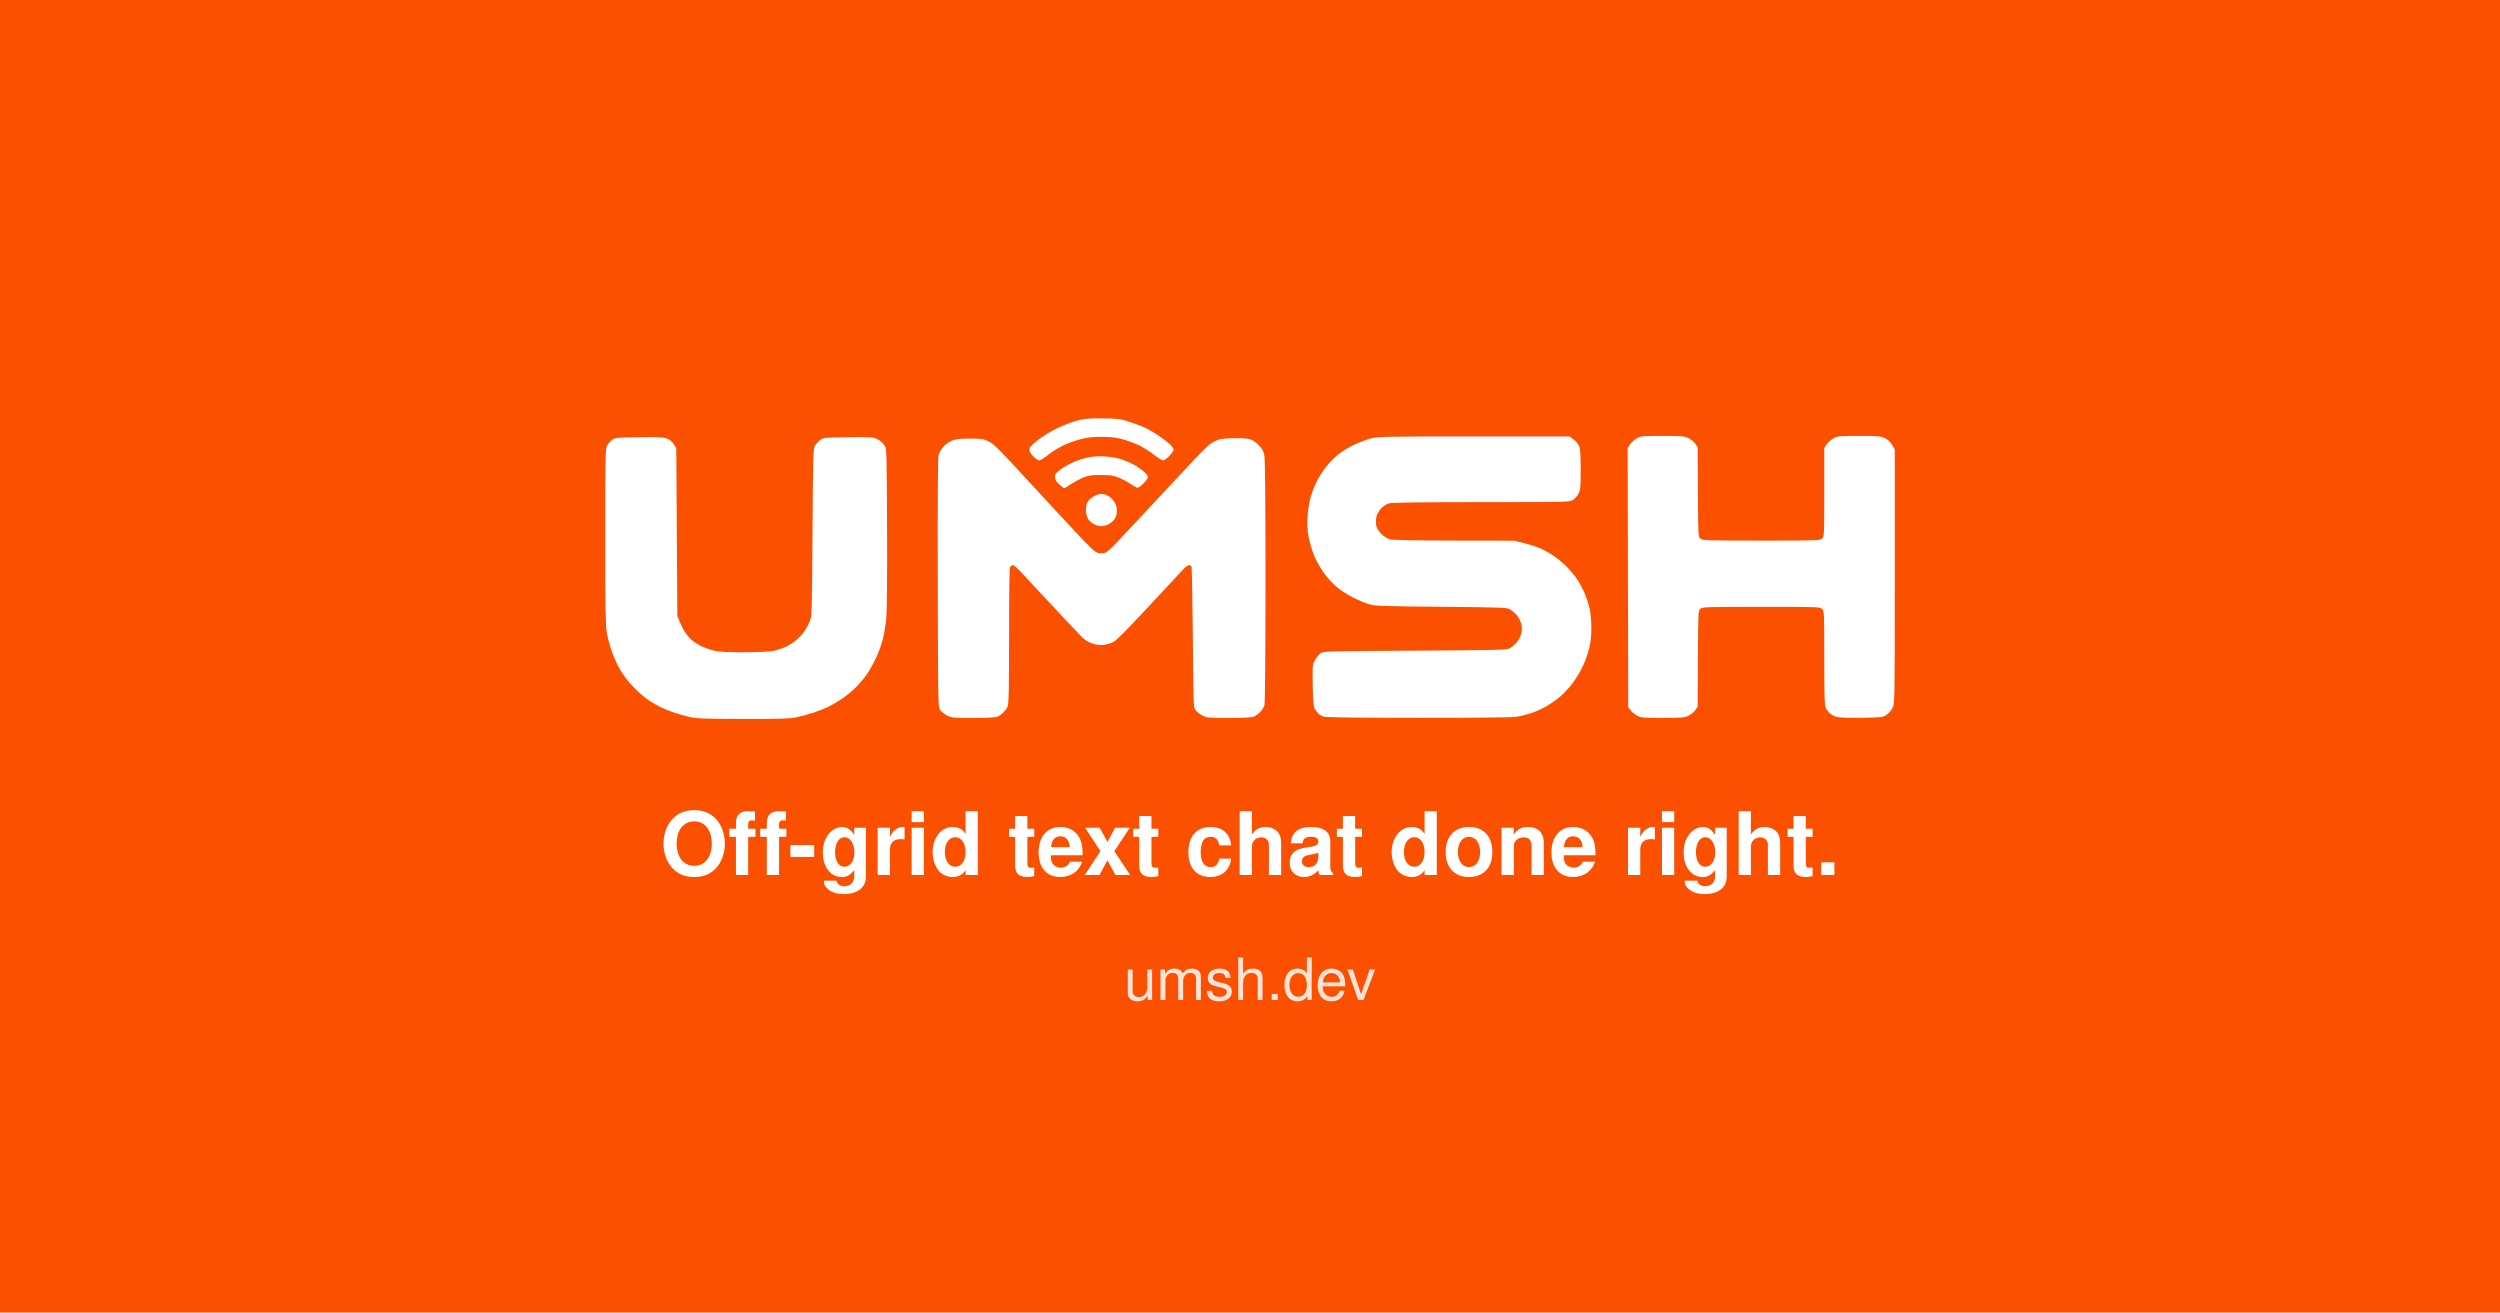
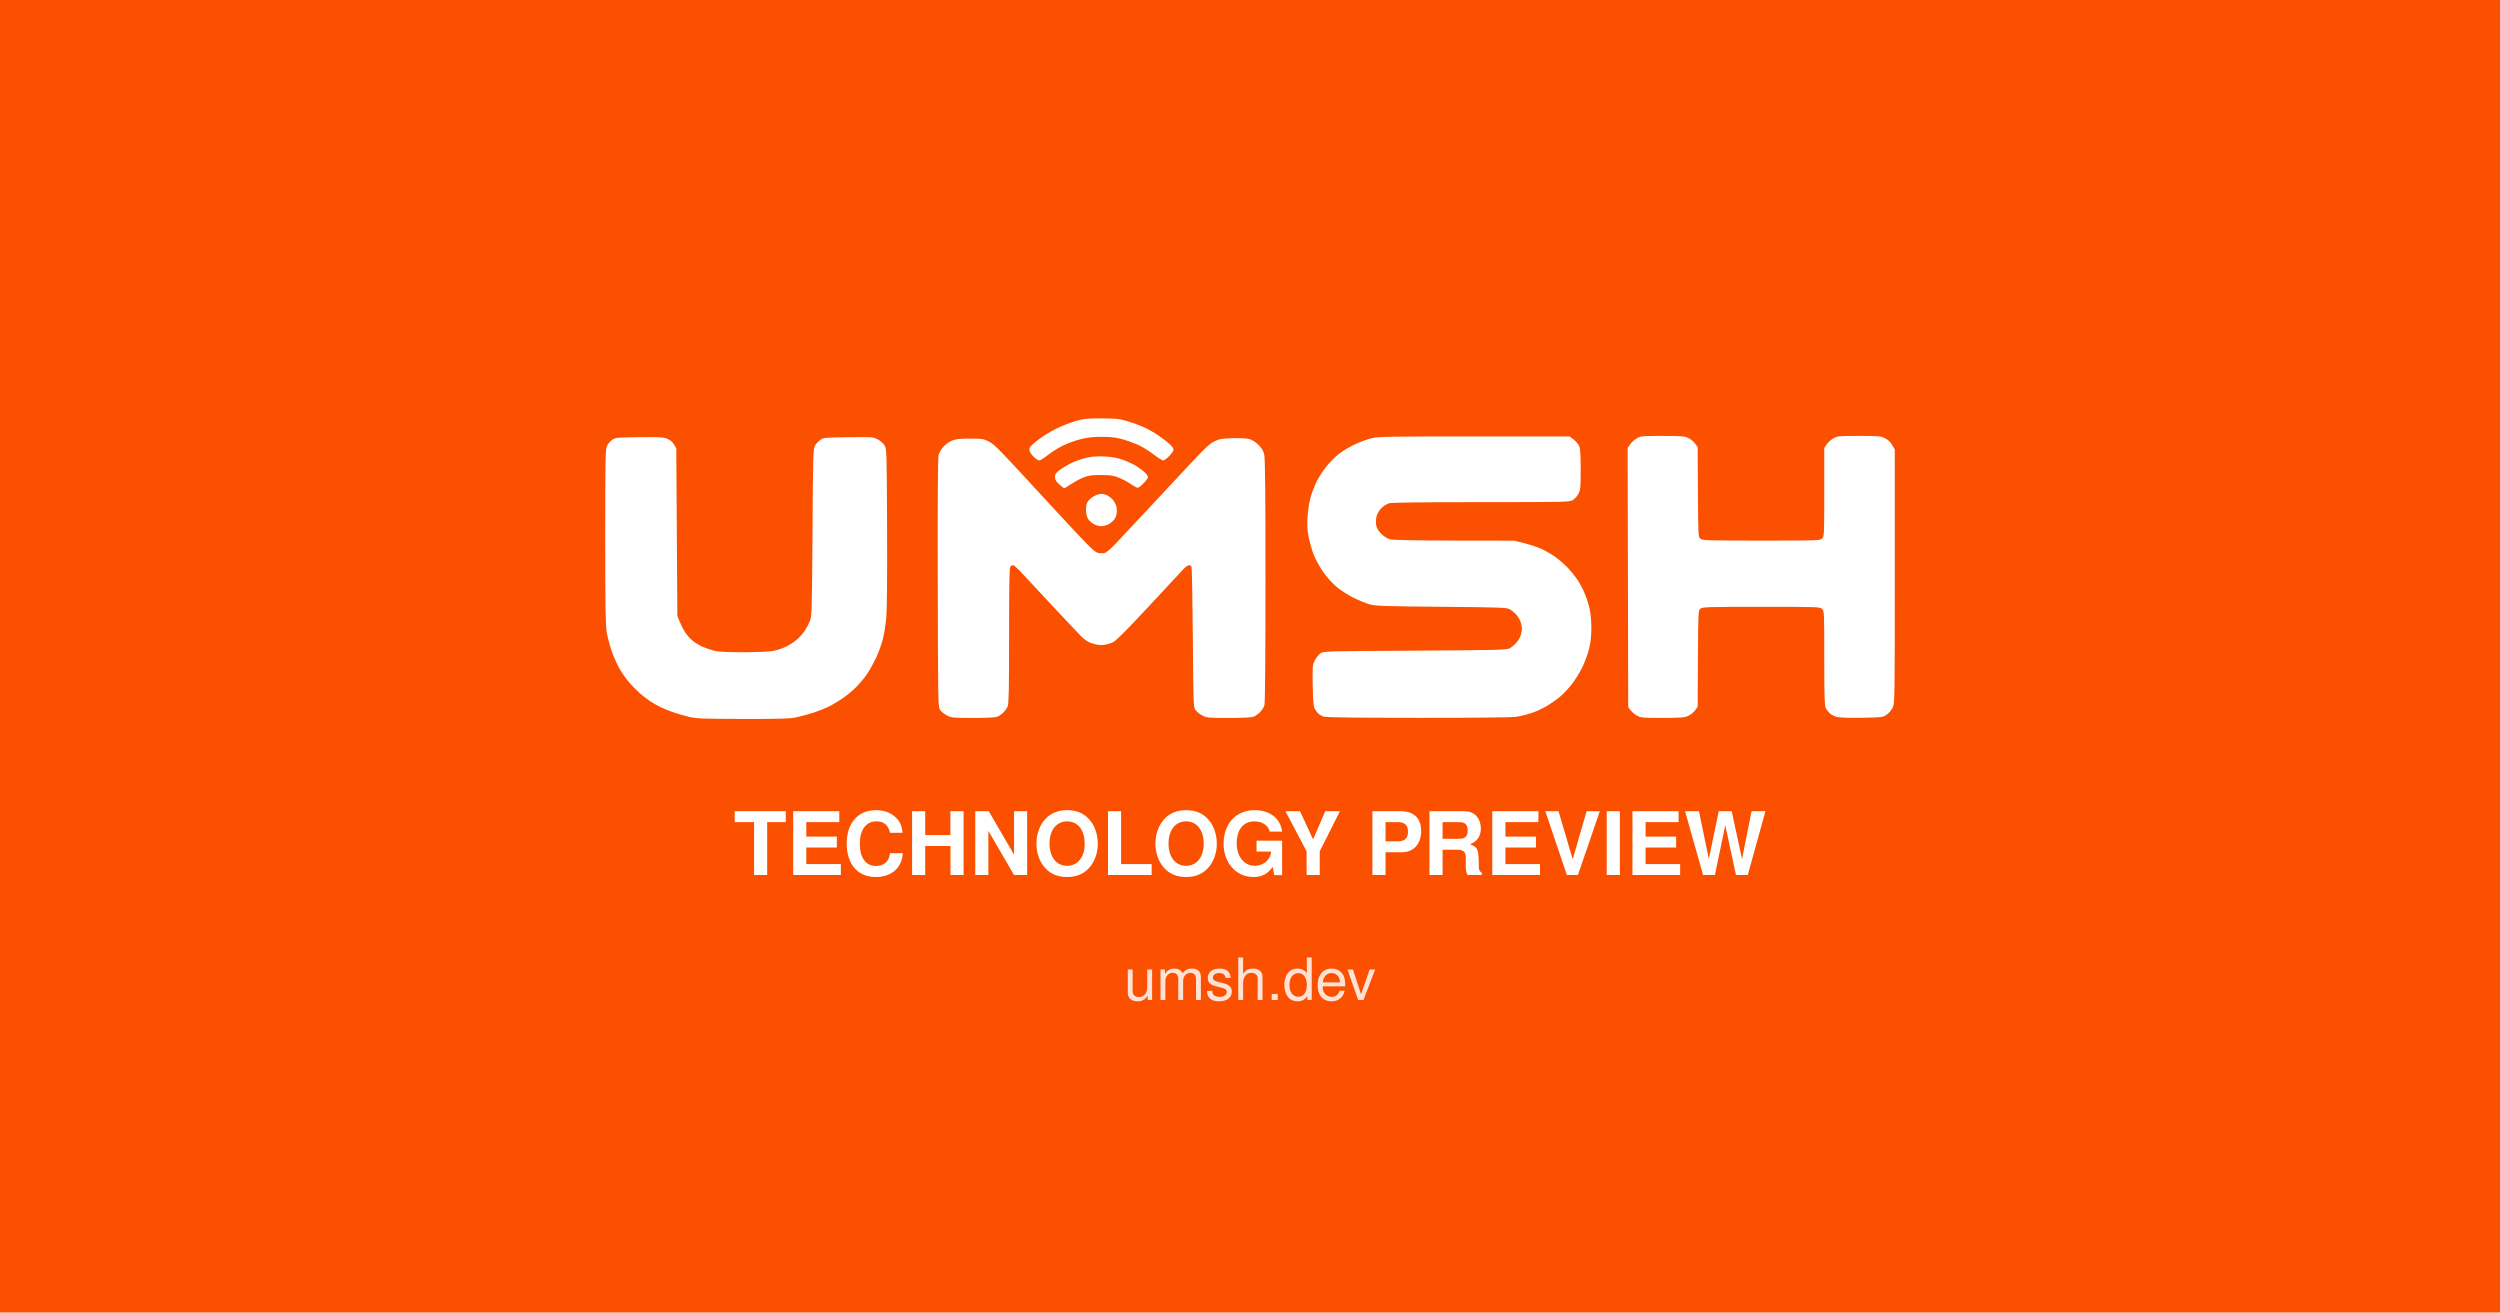
<svg xmlns="http://www.w3.org/2000/svg" width="1200" height="630" viewBox="0 0 1200 630">
  <rect width="1200" height="630" fill="#FA5000" />
  <g transform="translate(290.00,200.00) scale(1.93822)">
    <path fill="#FFFFFF" d="M 34.341,74.855 C 24.504,74.835 22.895,74.774 21.034,74.349 19.87,74.083 18.025,73.543 16.933,73.148 15.842,72.753 14.354,72.131 13.626,71.766 12.898,71.401 11.8,70.757 11.186,70.336 10.571,69.914 9.527,69.101 8.865,68.528 8.204,67.956 7.058,66.799 6.32,65.957 5.582,65.115 4.493,63.598 3.901,62.587 3.309,61.575 2.427,59.634 1.94,58.273 1.454,56.913 0.878,54.778 0.66,53.53 0.331,51.64 0.265,47.652 0.265,29.705 c 0,-19.34 0.044,-21.648 0.429,-22.46 C 0.93,6.747 1.496,6.074 1.951,5.749 2.737,5.189 3.069,5.155 8.588,5.078 c 4.861,-0.068 5.994,-0.011 6.935,0.349 0.755,0.288 1.324,0.749 1.73,1.404 l 0.606,0.974 0.132,20.77 0.132,20.77 0.6,1.483 c 0.33,0.816 0.951,2.013 1.38,2.66 0.429,0.647 1.263,1.565 1.853,2.04 0.59,0.474 1.696,1.136 2.457,1.469 0.761,0.334 2.038,0.772 2.838,0.975 1.031,0.261 3.153,0.366 7.276,0.361 3.505,-0.004 6.441,-0.135 7.38,-0.329 0.858,-0.177 2.209,-0.619 3.003,-0.982 0.794,-0.363 2.015,-1.14 2.715,-1.725 0.699,-0.585 1.636,-1.633 2.083,-2.329 0.446,-0.696 1.023,-1.795 1.282,-2.444 0.432,-1.084 0.481,-2.851 0.603,-21.817 C 51.715,9.772 51.764,8.001 52.185,7.231 52.438,6.769 53.033,6.114 53.508,5.776 c 0.836,-0.596 1.062,-0.619 6.949,-0.692 5.893,-0.073 6.123,-0.057 7.27,0.529 0.701,0.358 1.403,0.983 1.72,1.531 0.522,0.903 0.537,1.41 0.615,20.373 0.05,12.232 -0.023,20.533 -0.199,22.374 -0.153,1.61 -0.528,3.932 -0.833,5.159 -0.305,1.228 -1.064,3.318 -1.687,4.646 -0.623,1.328 -1.644,3.167 -2.269,4.088 -0.625,0.921 -1.886,2.412 -2.802,3.315 -0.916,0.902 -2.473,2.174 -3.46,2.826 -0.987,0.652 -2.421,1.5 -3.187,1.884 -0.766,0.384 -2.433,1.045 -3.704,1.468 -1.271,0.423 -3.229,0.956 -4.351,1.184 -1.676,0.342 -4.033,0.412 -13.229,0.393 z M 91.32,74.612 c -4.89,0 -5.292,-0.037 -6.383,-0.595 -0.641,-0.327 -1.41,-0.931 -1.71,-1.342 -0.541,-0.743 -0.545,-0.929 -0.614,-31.445 -0.048,-21.114 0.019,-31.025 0.213,-31.746 0.155,-0.576 0.7,-1.51 1.211,-2.075 0.513,-0.568 1.483,-1.242 2.169,-1.506 0.949,-0.366 1.986,-0.478 4.415,-0.478 2.919,0 3.292,0.058 4.63,0.718 1.242,0.613 2.657,2.025 9.657,9.639 4.511,4.907 10.082,10.919 12.381,13.361 3.429,3.643 4.342,4.471 5.091,4.611 0.502,0.094 1.221,0.094 1.598,-6.89e-4 0.377,-0.095 1.548,-1.09 2.602,-2.212 1.055,-1.122 4.765,-5.082 8.246,-8.8 3.481,-3.718 8.234,-8.811 10.562,-11.317 3.356,-3.612 4.535,-4.707 5.689,-5.278 1.279,-0.634 1.824,-0.732 4.505,-0.814 1.792,-0.054 3.52,0.034 4.191,0.215 0.731,0.197 1.549,0.716 2.278,1.445 0.872,0.872 1.206,1.458 1.432,2.51 0.206,0.962 0.294,10.293 0.293,31.191 -9.3e-4,18.753 -0.098,30.167 -0.262,30.757 -0.143,0.516 -0.649,1.312 -1.123,1.77 -0.474,0.458 -1.198,0.958 -1.607,1.113 -0.436,0.164 -2.966,0.281 -6.096,0.281 -5.027,0 -5.421,-0.036 -6.516,-0.595 -0.641,-0.327 -1.41,-0.931 -1.71,-1.342 -0.533,-0.731 -0.547,-1.109 -0.677,-17.992 -0.073,-9.485 -0.229,-17.394 -0.346,-17.576 -0.118,-0.182 -0.404,-0.331 -0.636,-0.331 -0.232,0 -0.85,0.454 -1.373,1.01 -0.523,0.555 -4.404,4.725 -8.624,9.266 -5.338,5.744 -7.999,8.415 -8.744,8.778 -0.589,0.286 -1.62,0.596 -2.29,0.688 -0.844,0.116 -1.695,0.018 -2.765,-0.316 -1.163,-0.364 -1.875,-0.814 -2.872,-1.818 -0.729,-0.734 -4.003,-4.198 -7.276,-7.697 -3.273,-3.499 -6.685,-7.161 -7.582,-8.136 -0.897,-0.975 -1.796,-1.773 -1.998,-1.773 -0.201,0 -0.509,0.143 -0.684,0.318 -0.24,0.24 -0.318,4.394 -0.318,17.074 0,13.64 -0.068,16.915 -0.364,17.608 -0.2,0.468 -0.706,1.171 -1.124,1.562 -0.418,0.391 -1.095,0.837 -1.505,0.992 -0.434,0.164 -2.919,0.281 -5.963,0.281 z m 110.16,-0.026 c -15.009,-0.01 -22.754,-0.108 -23.283,-0.294 -0.437,-0.153 -1.014,-0.471 -1.284,-0.706 -0.27,-0.235 -0.684,-0.785 -0.922,-1.222 -0.346,-0.637 -0.449,-1.793 -0.517,-5.821 -0.082,-4.821 -0.061,-5.075 0.525,-6.202 0.336,-0.646 0.947,-1.42 1.357,-1.72 0.737,-0.537 1.056,-0.546 23.416,-0.677 20.474,-0.119 22.746,-0.175 23.463,-0.572 0.437,-0.242 1.115,-0.777 1.507,-1.191 0.392,-0.413 0.898,-1.194 1.124,-1.735 0.226,-0.541 0.411,-1.408 0.411,-1.927 0,-0.519 -0.185,-1.386 -0.411,-1.927 -0.226,-0.541 -0.732,-1.322 -1.124,-1.735 -0.392,-0.413 -1.071,-0.949 -1.507,-1.191 -0.707,-0.391 -2.559,-0.455 -16.933,-0.582 -14.173,-0.125 -16.333,-0.198 -17.727,-0.597 -0.873,-0.25 -2.659,-0.98 -3.969,-1.622 -1.31,-0.642 -3.206,-1.862 -4.215,-2.71 -1.085,-0.913 -2.459,-2.446 -3.366,-3.757 -0.843,-1.218 -1.884,-3.125 -2.313,-4.237 -0.429,-1.112 -0.984,-3.031 -1.234,-4.264 -0.344,-1.7 -0.415,-2.915 -0.291,-5.023 0.09,-1.53 0.411,-3.674 0.715,-4.765 0.303,-1.091 0.963,-2.842 1.465,-3.89 0.502,-1.048 1.61,-2.782 2.461,-3.853 0.851,-1.071 2.308,-2.523 3.237,-3.227 0.929,-0.704 2.643,-1.724 3.807,-2.265 1.164,-0.541 2.95,-1.208 3.969,-1.481 1.747,-0.468 3.202,-0.497 25.553,-0.497 h 23.701 l 1,0.762 c 0.55,0.419 1.166,1.16 1.369,1.645 0.27,0.647 0.369,2.193 0.369,5.796 0,4.424 -0.054,5.019 -0.54,5.972 -0.297,0.582 -0.922,1.291 -1.389,1.576 -0.825,0.503 -1.477,0.518 -22.677,0.52 -14.381,0.002 -22.168,0.097 -22.825,0.279 -0.548,0.152 -1.407,0.687 -1.908,1.187 -0.504,0.504 -1.041,1.397 -1.204,2 -0.164,0.608 -0.212,1.574 -0.11,2.185 0.132,0.788 0.491,1.403 1.28,2.192 0.662,0.663 1.513,1.207 2.149,1.375 0.67,0.176 6.475,0.285 15.933,0.299 l 14.879,0.022 2.563,0.65 c 1.41,0.358 3.333,1.011 4.275,1.451 0.942,0.441 2.44,1.321 3.328,1.957 0.889,0.636 2.288,1.862 3.109,2.725 0.821,0.863 1.935,2.26 2.475,3.104 0.54,0.844 1.314,2.339 1.719,3.323 0.406,0.984 0.929,2.631 1.163,3.66 0.25,1.101 0.425,3.048 0.424,4.73 -0.001,1.949 -0.172,3.573 -0.538,5.107 -0.295,1.237 -1.066,3.341 -1.714,4.675 -0.647,1.334 -1.881,3.299 -2.74,4.366 -0.86,1.067 -2.201,2.457 -2.981,3.09 -0.78,0.633 -2.192,1.608 -3.137,2.168 -0.946,0.559 -2.63,1.32 -3.742,1.691 -1.112,0.371 -2.839,0.792 -3.836,0.936 -1.093,0.158 -10.751,0.256 -24.304,0.247 z m 60.59,0.016 c -4.993,0.001 -5.35,-0.032 -6.325,-0.59 -0.568,-0.325 -1.283,-0.927 -1.587,-1.338 l -0.554,-0.747 -0.069,-32.084 -0.069,-32.084 0.606,-0.9 c 0.333,-0.495 1.079,-1.167 1.657,-1.495 0.993,-0.562 1.342,-0.595 6.342,-0.594 4.594,0.001 5.435,0.066 6.376,0.494 0.596,0.271 1.37,0.893 1.72,1.383 l 0.635,0.891 0.068,11.113 c 0.067,10.928 0.078,11.12 0.625,11.576 0.515,0.429 1.636,0.463 15.079,0.463 14.17,0 14.536,-0.013 15.052,-0.529 0.512,-0.512 0.529,-0.882 0.529,-11.47 V 7.751 l 0.603,-0.895 c 0.332,-0.492 1.076,-1.163 1.654,-1.49 0.991,-0.561 1.348,-0.595 6.325,-0.599 4.819,-0.004 5.373,0.043 6.42,0.55 0.764,0.37 1.365,0.929 1.803,1.677 l 0.658,1.122 V 39.561 c 0,30.829 -0.01,31.466 -0.525,32.521 -0.289,0.592 -0.964,1.373 -1.501,1.737 -0.946,0.641 -1.136,0.664 -6.155,0.747 -3.413,0.056 -5.541,-0.02 -6.238,-0.224 -0.582,-0.17 -1.338,-0.565 -1.679,-0.879 -0.341,-0.314 -0.788,-0.892 -0.992,-1.285 -0.303,-0.582 -0.372,-2.875 -0.372,-12.369 0,-11.302 -0.016,-11.671 -0.529,-12.184 -0.516,-0.516 -0.882,-0.529 -15.052,-0.529 -13.443,0 -14.564,0.034 -15.079,0.463 -0.549,0.456 -0.558,0.632 -0.625,12.369 l -0.068,11.906 -0.635,0.891 c -0.349,0.49 -1.123,1.112 -1.72,1.383 -0.941,0.428 -1.783,0.493 -6.376,0.494 z M 123.56,27.084 c -0.627,0.106 -1.287,-0.008 -2.045,-0.352 -0.646,-0.293 -1.344,-0.877 -1.653,-1.383 -0.361,-0.592 -0.534,-1.338 -0.535,-2.306 -7.7e-4,-1.116 0.143,-1.619 0.656,-2.291 0.374,-0.491 1.175,-1.059 1.861,-1.321 1.004,-0.383 1.374,-0.409 2.229,-0.153 0.57,0.171 1.383,0.715 1.83,1.224 0.443,0.504 0.884,1.336 0.98,1.849 0.096,0.512 0.098,1.319 0.004,1.792 -0.094,0.473 -0.377,1.107 -0.63,1.409 -0.253,0.302 -0.755,0.735 -1.116,0.962 -0.361,0.227 -1.073,0.483 -1.582,0.569 z m -9.624,-9.357 c -0.09,0 -0.641,-0.431 -1.223,-0.957 -0.828,-0.748 -1.059,-1.147 -1.059,-1.83 0,-0.737 0.198,-1.018 1.28,-1.812 0.704,-0.517 2.038,-1.298 2.965,-1.736 0.927,-0.438 2.573,-0.995 3.658,-1.236 1.435,-0.319 2.664,-0.399 4.509,-0.294 1.818,0.104 3.099,0.349 4.521,0.865 1.091,0.396 2.58,1.105 3.307,1.574 0.728,0.47 1.65,1.162 2.051,1.54 0.4,0.377 0.728,0.886 0.728,1.13 0,0.244 -0.522,0.966 -1.159,1.604 -0.83,0.83 -1.291,1.109 -1.624,0.981 -0.255,-0.098 -1.041,-0.567 -1.747,-1.042 -0.706,-0.475 -1.969,-1.131 -2.808,-1.458 -1.228,-0.479 -2.067,-0.596 -4.303,-0.603 -2.28,-0.007 -3.05,0.099 -4.296,0.592 -0.835,0.33 -2.219,1.069 -3.076,1.641 -0.857,0.572 -1.632,1.041 -1.723,1.041 z m -6.199,-6.879 c -0.261,0 -0.915,-0.452 -1.454,-1.003 -0.632,-0.648 -0.98,-1.253 -0.98,-1.706 0,-0.561 0.413,-1.028 2.051,-2.319 1.128,-0.889 3.241,-2.193 4.696,-2.897 1.455,-0.705 3.658,-1.56 4.895,-1.9 1.933,-0.531 2.824,-0.615 6.35,-0.595 3.608,0.02 4.371,0.105 6.35,0.704 1.237,0.375 3.061,1.047 4.055,1.493 0.993,0.446 2.66,1.405 3.704,2.131 1.044,0.726 2.286,1.685 2.758,2.132 0.473,0.447 0.86,1.026 0.86,1.286 0,0.261 -0.485,0.969 -1.079,1.574 -0.593,0.605 -1.265,1.1 -1.492,1.1 -0.227,0 -1.26,-0.643 -2.295,-1.428 -1.035,-0.786 -2.62,-1.796 -3.523,-2.247 -0.903,-0.45 -2.681,-1.12 -3.952,-1.488 -1.813,-0.525 -2.94,-0.674 -5.238,-0.692 -2.131,-0.017 -3.566,0.13 -5.273,0.537 -1.29,0.308 -3.323,1.037 -4.517,1.621 -1.194,0.584 -2.908,1.654 -3.807,2.379 -0.9,0.725 -1.849,1.318 -2.11,1.318 z" />
  </g>
-   <text x="600" y="420" text-anchor="middle" fill="#FFFFFF" font-size="42" font-family="Helvetica Neue, Helvetica, Arial, sans-serif" font-weight="600">Off-grid text chat done right.</text>
+   <text x="600" y="420" text-anchor="middle" fill="#FFFFFF" font-size="42" font-family="Helvetica Neue, Helvetica, Arial, sans-serif" font-weight="600">TECHNOLOGY PREVIEW</text>
  <text x="600" y="480" text-anchor="middle" fill="#FFE2D6" font-size="28" font-family="Helvetica Neue, Helvetica, Arial, sans-serif">umsh.dev</text>
</svg>
